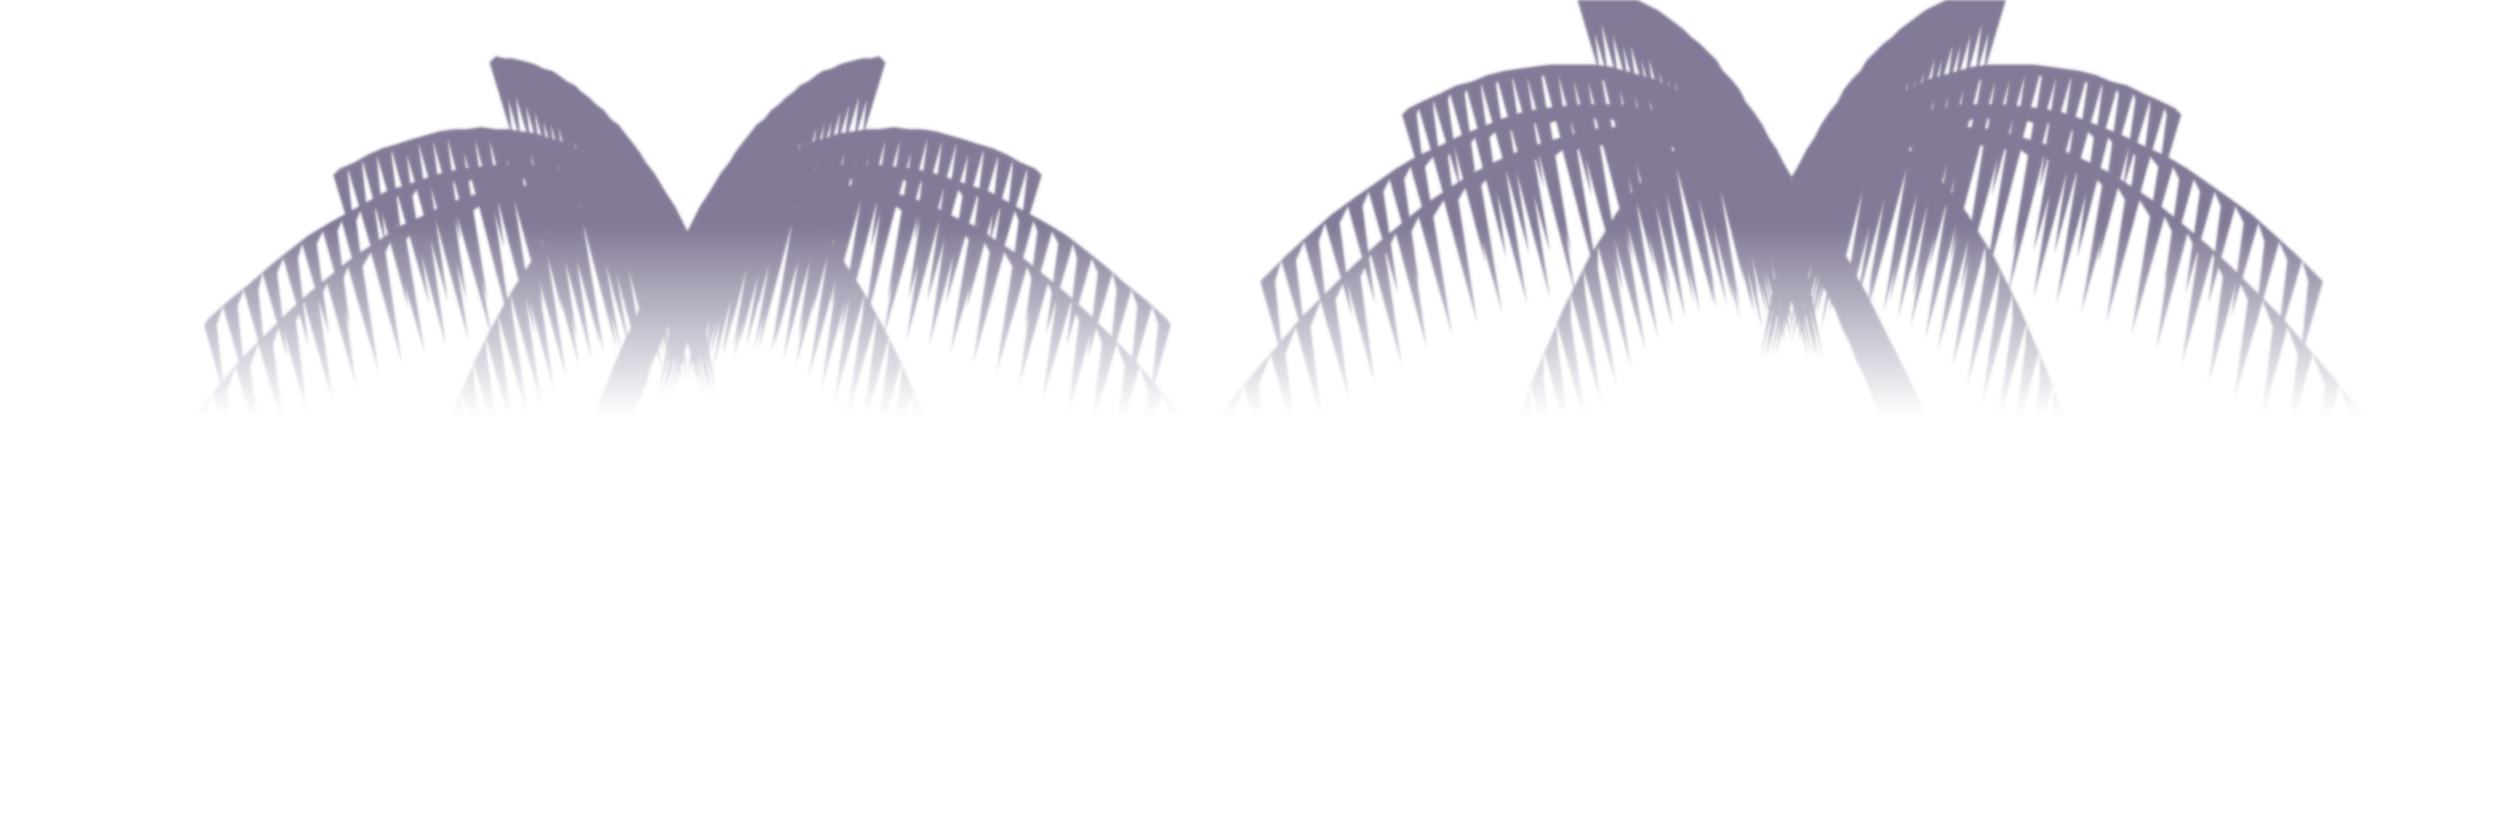
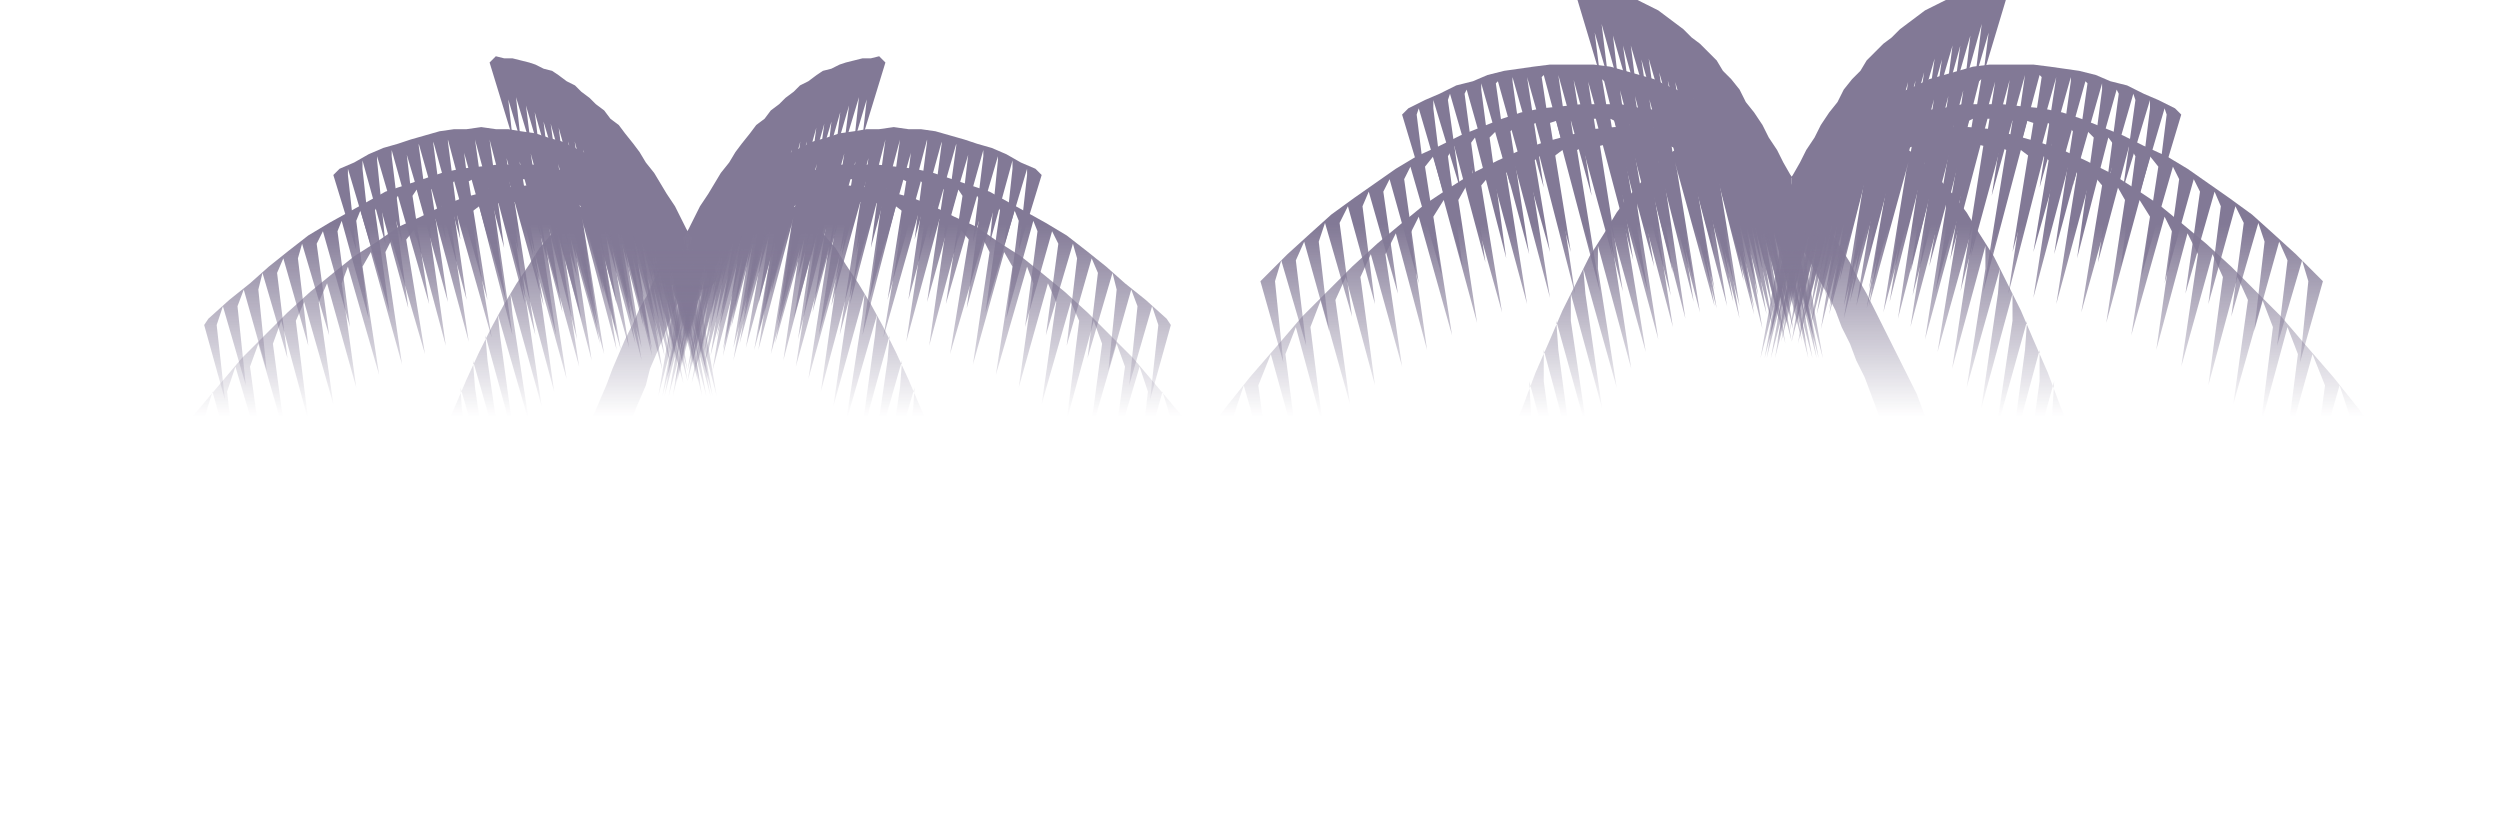
<svg xmlns="http://www.w3.org/2000/svg" viewBox="0 0 1200 400" preserveAspectRatio="xMidYMid slice">
-   <filter id="soft">
-     <feGaussianBlur stdDeviation="0.8" />
-   </filter>
-   <linearGradient id="fade" x1="0" y1="0" x2="0" y2="1">
-     <stop offset="0.27" stop-color="#fff" />
-     <stop offset="0.5" stop-color="#fff" stop-opacity="0" />
+   <linearGradient id="sunwash" gradientUnits="userSpaceOnUse" x1="0" y1="108" x2="0" y2="200">
+     <stop offset="0" stop-color="#1b0b3f" stop-opacity="1" />
+     <stop offset="1" stop-color="#1b0b3f" stop-opacity="0" />
  </linearGradient>
-   <mask id="sunwash">
-     <rect width="1200" height="400" fill="url(#fade)" />
-   </mask>
-   <g fill="#1b0b3f" opacity="0.55" filter="url(#soft)" mask="url(#sunwash)">
+   <g fill="url(#sunwash)" opacity="0.55">
    <path d="M246,430 L246,422 L246,413 L247,405 L247,396 L247,388 L248,380 L248,371 L249,363 L250,355 L250,347 L251,339 L252,331 L253,323 L255,315 L256,307 L257,299 L259,291 L261,283 L262,275 L264,268 L266,260 L268,252 L270,244 L273,237 L275,229 L277,222 L280,214 L282,207 L285,199 L288,192 L291,185 L294,177 L297,170 L300,163 L304,155 L307,148 L311,141 L314,134 L318,127 L322,120 L338,120 L335,127 L331,134 L328,141 L324,148 L321,155 L318,163 L315,170 L312,177 L310,185 L307,192 L304,199 L302,207 L300,214 L297,222 L295,229 L293,237 L291,244 L289,252 L287,260 L286,268 L284,275 L283,283 L281,291 L280,299 L279,307 L278,315 L277,323 L276,331 L275,339 L275,347 L274,355 L274,363 L273,371 L273,380 L273,388 L273,396 L273,405 L273,413 L273,422 L274,430Z" />
    <path d="M330,111 L321,105 L311,100 L302,96 L292,93 L282,91 L272,89 L263,89 L253,89 L243,90 L233,92 L222,95 L212,99 L202,104 L191,109 L181,116 L170,123 L160,131 L149,140 L138,150 L127,161 L116,172 L105,185 L94,198 L83,212 L71,227 L60,243 L57,246 L68,282 L64,246 L68,230 L80,268 L75,230 L80,215 L91,255 L87,215 L91,201 L103,242 L98,201 L102,188 L114,231 L109,188 L113,176 L126,220 L120,176 L124,165 L137,210 L131,165 L135,154 L148,202 L142,154 L146,145 L160,194 L153,145 L157,136 L171,186 L164,136 L167,128 L182,180 L174,128 L178,121 L193,175 L185,121 L188,115 L204,170 L195,115 L199,110 L214,166 L206,110 L209,105 L225,164 L216,105 L219,102 L236,162 L226,102 L230,99 L246,161 L237,99 L240,97 L257,161 L247,97 L250,96 L267,161 L257,96 L260,96 L277,163 L267,96 L269,97 L288,165 L276,97 L279,99 L298,168 L286,99 L289,101 L308,173 L296,101 L299,105 L318,178 L306,105 L308,109 L328,184 L315,109 L318,114 L337,190 L325,114Z" />
    <path d="M330,111 L322,105 L314,100 L306,95 L298,91 L289,87 L281,85 L273,82 L264,81 L256,79 L247,79 L239,79 L230,80 L221,81 L212,83 L203,86 L194,89 L185,92 L176,97 L167,102 L158,107 L148,113 L139,120 L129,128 L120,136 L110,144 L100,153 L98,156 L108,192 L104,156 L107,147 L118,185 L114,147 L117,139 L128,178 L124,139 L126,131 L138,172 L133,131 L136,124 L148,166 L143,124 L145,117 L158,161 L152,117 L155,111 L168,157 L162,111 L164,106 L177,153 L171,106 L173,101 L187,150 L180,101 L182,97 L196,148 L189,97 L191,94 L206,146 L198,94 L200,91 L215,145 L207,91 L209,89 L224,144 L216,89 L218,87 L234,144 L225,87 L227,86 L243,145 L234,86 L236,85 L252,146 L243,85 L244,86 L261,147 L251,86 L253,86 L270,150 L260,86 L261,88 L279,153 L268,88 L270,90 L287,156 L277,90 L278,92 L296,160 L285,92 L286,95 L305,165 L293,95 L295,99 L313,171 L302,99 L303,103 L322,176 L310,103 L311,108 L330,183 L318,108 L319,114 L339,190 L326,114Z" />
    <path d="M330,111 L324,105 L318,99 L312,94 L306,89 L300,85 L294,81 L288,77 L282,74 L276,71 L270,68 L263,66 L257,64 L250,63 L244,62 L238,62 L231,61 L224,62 L218,62 L211,63 L204,65 L197,67 L191,69 L184,71 L177,74 L170,78 L163,81 L160,84 L171,120 L167,84 L167,81 L178,118 L174,81 L174,77 L185,117 L181,77 L181,75 L193,116 L188,75 L188,72 L200,115 L195,72 L194,70 L207,114 L201,70 L201,69 L214,115 L208,69 L208,68 L221,115 L215,68 L215,67 L228,116 L222,67 L221,67 L235,117 L228,67 L228,67 L242,119 L235,67 L235,67 L249,121 L242,67 L241,68 L256,123 L248,68 L247,69 L263,126 L254,69 L254,71 L270,129 L261,71 L260,73 L277,133 L267,73 L267,75 L283,137 L274,75 L273,78 L290,141 L280,78 L279,81 L296,146 L286,81 L285,84 L303,151 L292,84 L291,88 L309,157 L298,88 L297,93 L316,162 L304,93 L303,97 L322,169 L310,97 L309,102 L328,176 L316,102 L315,108 L335,183 L322,108 L321,114 L341,190 L328,114Z" />
    <path d="M330,111 L327,105 L324,99 L320,93 L317,88 L314,83 L310,78 L307,73 L304,69 L300,64 L297,60 L293,57 L290,53 L286,50 L283,47 L279,44 L276,41 L272,39 L268,36 L265,34 L261,33 L257,31 L254,30 L250,29 L246,28 L242,28 L238,27 L235,30 L246,66 L242,30 L239,31 L250,68 L246,31 L243,31 L255,71 L250,31 L247,32 L259,73 L254,32 L251,34 L263,76 L258,34 L254,35 L267,79 L261,35 L258,37 L271,83 L265,37 L262,39 L275,86 L269,39 L265,41 L279,90 L272,41 L269,43 L283,94 L276,43 L273,46 L287,98 L280,46 L276,49 L291,103 L283,49 L280,52 L295,108 L287,52 L283,55 L299,112 L290,55 L287,59 L303,118 L294,59 L290,63 L307,123 L297,63 L294,67 L310,129 L301,67 L297,71 L314,135 L304,71 L301,76 L318,141 L308,76 L304,80 L322,147 L311,80 L307,85 L325,154 L314,85 L311,91 L329,160 L318,91 L314,96 L333,168 L321,96 L317,102 L336,175 L324,102 L321,108 L340,182 L328,108 L324,114 L344,190 L331,114Z" />
    <path d="M330,111 L325,105 L320,101 L314,97 L309,95 L304,93 L298,93 L293,93 L287,95 L282,97 L276,101 L271,106 L265,112 L259,119 L254,127 L248,136 L242,146 L236,157 L230,169 L224,182 L218,196 L212,211 L206,228 L200,245 L194,263 L188,283 L181,303 L178,306 L189,342 L185,306 L185,286 L196,323 L192,286 L191,267 L203,306 L198,267 L197,248 L209,289 L204,248 L203,231 L216,274 L210,231 L209,215 L222,259 L216,215 L215,200 L228,246 L222,200 L221,186 L235,234 L228,186 L227,173 L241,222 L234,173 L233,161 L247,212 L240,161 L239,151 L254,203 L246,151 L245,141 L260,195 L252,141 L251,132 L266,188 L258,132 L256,124 L272,182 L263,124 L262,118 L278,176 L269,118 L268,112 L284,173 L275,112 L273,108 L290,170 L280,108 L279,104 L296,168 L286,104 L284,102 L302,167 L291,102 L290,100 L308,167 L297,100 L295,100 L313,168 L302,100 L301,101 L319,171 L308,101 L306,103 L325,174 L313,103 L311,105 L330,178 L318,105 L317,109 L336,184 L324,109 L322,114 L342,190 L329,114Z" />
    <path d="M330,111 L339,105 L349,100 L358,96 L368,93 L378,91 L388,89 L397,89 L407,89 L417,90 L427,92 L438,95 L448,99 L458,104 L469,109 L479,116 L490,123 L500,131 L511,140 L522,150 L533,161 L544,172 L555,185 L566,198 L577,212 L589,227 L600,243 L603,246 L592,282 L596,246 L592,230 L580,268 L585,230 L580,215 L569,255 L573,215 L569,201 L557,242 L562,201 L558,188 L546,231 L551,188 L547,176 L534,220 L540,176 L536,165 L523,210 L529,165 L525,154 L512,202 L518,154 L514,145 L500,194 L507,145 L503,136 L489,186 L496,136 L493,128 L478,180 L486,128 L482,121 L467,175 L475,121 L472,115 L456,170 L465,115 L461,110 L446,166 L454,110 L451,105 L435,164 L444,105 L441,102 L424,162 L434,102 L430,99 L414,161 L423,99 L420,97 L403,161 L413,97 L410,96 L393,161 L403,96 L400,96 L383,163 L393,96 L391,97 L372,165 L384,97 L381,99 L362,168 L374,99 L371,101 L352,173 L364,101 L361,105 L342,178 L354,105 L352,109 L332,184 L345,109 L342,114 L323,190 L335,114Z" />
    <path d="M330,111 L338,105 L346,100 L354,95 L362,91 L371,87 L379,85 L387,82 L396,81 L404,79 L413,79 L421,79 L430,80 L439,81 L448,83 L457,86 L466,89 L475,92 L484,97 L493,102 L502,107 L512,113 L521,120 L531,128 L540,136 L550,144 L560,153 L562,156 L552,192 L556,156 L553,147 L542,185 L546,147 L543,139 L532,178 L536,139 L534,131 L522,172 L527,131 L524,124 L512,166 L517,124 L515,117 L502,161 L508,117 L505,111 L492,157 L498,111 L496,106 L483,153 L489,106 L487,101 L473,150 L480,101 L478,97 L464,148 L471,97 L469,94 L454,146 L462,94 L460,91 L445,145 L453,91 L451,89 L436,144 L444,89 L442,87 L426,144 L435,87 L433,86 L417,145 L426,86 L424,85 L408,146 L417,85 L416,86 L399,147 L409,86 L407,86 L390,150 L400,86 L399,88 L381,153 L392,88 L390,90 L373,156 L383,90 L382,92 L364,160 L375,92 L374,95 L355,165 L367,95 L365,99 L347,171 L358,99 L357,103 L338,176 L350,103 L349,108 L330,183 L342,108 L341,114 L321,190 L334,114Z" />
    <path d="M330,111 L336,105 L342,99 L348,94 L354,89 L360,85 L366,81 L372,77 L378,74 L384,71 L390,68 L397,66 L403,64 L410,63 L416,62 L422,62 L429,61 L436,62 L442,62 L449,63 L456,65 L463,67 L469,69 L476,71 L483,74 L490,78 L497,81 L500,84 L489,120 L493,84 L493,81 L482,118 L486,81 L486,77 L475,117 L479,77 L479,75 L467,116 L472,75 L472,72 L460,115 L465,72 L466,70 L453,114 L459,70 L459,69 L446,115 L452,69 L452,68 L439,115 L445,68 L445,67 L432,116 L438,67 L439,67 L425,117 L432,67 L432,67 L418,119 L425,67 L425,67 L411,121 L418,67 L419,68 L404,123 L412,68 L413,69 L397,126 L406,69 L406,71 L390,129 L399,71 L400,73 L383,133 L393,73 L393,75 L377,137 L386,75 L387,78 L370,141 L380,78 L381,81 L364,146 L374,81 L375,84 L357,151 L368,84 L369,88 L351,157 L362,88 L363,93 L344,162 L356,93 L357,97 L338,169 L350,97 L351,102 L332,176 L344,102 L345,108 L325,183 L338,108 L339,114 L319,190 L332,114Z" />
    <path d="M330,111 L333,105 L336,99 L340,93 L343,88 L346,83 L350,78 L353,73 L356,69 L360,64 L363,60 L367,57 L370,53 L374,50 L377,47 L381,44 L384,41 L388,39 L392,36 L395,34 L399,33 L403,31 L406,30 L410,29 L414,28 L418,28 L422,27 L425,30 L414,66 L418,30 L421,31 L410,68 L414,31 L417,31 L405,71 L410,31 L413,32 L401,73 L406,32 L409,34 L397,76 L402,34 L406,35 L393,79 L399,35 L402,37 L389,83 L395,37 L398,39 L385,86 L391,39 L395,41 L381,90 L388,41 L391,43 L377,94 L384,43 L387,46 L373,98 L380,46 L384,49 L369,103 L377,49 L380,52 L365,108 L373,52 L377,55 L361,112 L370,55 L373,59 L357,118 L366,59 L370,63 L353,123 L363,63 L366,67 L350,129 L359,67 L363,71 L346,135 L356,71 L359,76 L342,141 L352,76 L356,80 L338,147 L349,80 L353,85 L335,154 L346,85 L349,91 L331,160 L342,91 L346,96 L327,168 L339,96 L343,102 L324,175 L336,102 L339,108 L320,182 L332,108 L336,114 L316,190 L329,114Z" />
    <path d="M330,111 L335,105 L340,101 L346,97 L351,95 L356,93 L362,93 L367,93 L373,95 L378,97 L384,101 L389,106 L395,112 L401,119 L406,127 L412,136 L418,146 L424,157 L430,169 L436,182 L442,196 L448,211 L454,228 L460,245 L466,263 L472,283 L478,303 L482,306 L471,342 L474,306 L475,286 L464,323 L468,286 L469,267 L457,306 L462,267 L463,248 L451,289 L456,248 L457,231 L444,274 L450,231 L451,215 L438,259 L444,215 L445,200 L432,246 L438,200 L439,186 L425,234 L432,186 L433,173 L419,222 L426,173 L427,161 L413,212 L420,161 L421,151 L406,203 L414,151 L415,141 L400,195 L408,141 L409,132 L394,188 L402,132 L404,124 L388,182 L397,124 L398,118 L382,176 L391,118 L392,112 L376,173 L385,112 L387,108 L370,170 L380,108 L381,104 L364,168 L374,104 L376,102 L358,167 L369,102 L370,100 L352,167 L363,100 L365,100 L347,168 L358,100 L359,101 L341,171 L352,101 L354,103 L335,174 L347,103 L349,105 L330,178 L342,105 L343,109 L324,184 L336,109 L338,114 L318,190 L331,114Z" />
    <circle cx="321" cy="130" r="7" />
    <circle cx="337" cy="132" r="7" />
    <circle cx="330" cy="139" r="7" />
    <path d="M945,430 L945,421 L945,412 L944,403 L944,394 L943,385 L943,376 L942,367 L941,358 L940,349 L939,341 L937,332 L936,323 L934,315 L933,306 L931,297 L929,289 L927,280 L925,272 L923,263 L921,255 L918,247 L916,238 L913,230 L910,222 L907,214 L904,205 L901,197 L898,189 L895,181 L891,173 L888,165 L884,157 L881,149 L877,141 L873,134 L869,126 L864,118 L860,110 L856,103 L851,95 L869,95 L874,103 L878,110 L883,118 L888,126 L892,134 L896,141 L900,149 L904,157 L908,165 L912,173 L916,181 L920,189 L923,197 L926,205 L930,214 L933,222 L936,230 L939,238 L942,247 L944,255 L947,263 L949,272 L952,280 L954,289 L956,297 L958,306 L960,315 L962,323 L964,332 L965,341 L967,349 L968,358 L969,367 L970,376 L971,385 L972,394 L973,403 L974,412 L974,421 L975,430Z" />
    <path d="M860,85 L850,79 L839,73 L829,69 L818,65 L807,63 L797,61 L786,61 L775,61 L764,62 L753,65 L742,68 L730,72 L719,77 L707,83 L696,90 L684,98 L673,107 L661,117 L649,128 L637,140 L625,152 L613,166 L600,181 L588,196 L576,213 L563,231 L560,234 L572,273 L567,234 L573,216 L585,258 L580,216 L585,200 L597,243 L592,200 L597,185 L610,230 L604,185 L610,170 L623,217 L617,170 L622,157 L635,205 L629,157 L634,144 L648,194 L641,144 L646,133 L660,185 L653,133 L658,122 L673,176 L665,122 L670,112 L685,168 L677,112 L681,104 L697,161 L688,104 L693,96 L709,155 L700,96 L704,89 L721,150 L711,89 L716,83 L733,146 L723,83 L727,79 L744,143 L734,79 L739,75 L756,141 L746,75 L750,72 L768,140 L757,72 L761,70 L779,140 L768,70 L772,69 L791,140 L779,69 L783,69 L802,142 L790,69 L794,70 L813,145 L801,70 L804,71 L824,148 L811,71 L815,74 L835,153 L822,74 L826,78 L846,158 L833,78 L836,83 L857,165 L843,83 L847,88 L868,172 L854,88Z" />
    <path d="M860,85 L851,79 L842,73 L833,68 L824,63 L815,59 L806,56 L797,53 L788,52 L778,50 L769,50 L759,50 L750,51 L740,52 L730,54 L721,57 L711,61 L701,65 L691,70 L680,75 L670,81 L660,88 L650,95 L639,103 L629,112 L618,122 L608,132 L605,135 L616,174 L612,135 L615,125 L627,166 L622,125 L626,116 L638,159 L633,116 L636,107 L649,152 L643,107 L647,99 L660,146 L654,99 L657,92 L671,141 L664,92 L667,86 L681,136 L674,86 L677,80 L692,132 L684,80 L688,75 L702,128 L695,75 L698,70 L713,126 L705,70 L708,66 L723,124 L715,66 L718,63 L734,122 L725,63 L727,61 L744,121 L734,61 L737,59 L754,121 L744,59 L747,58 L764,122 L754,58 L756,57 L774,123 L763,57 L766,57 L784,125 L773,57 L775,58 L794,128 L782,58 L785,59 L803,131 L792,59 L794,62 L813,135 L801,62 L803,64 L823,139 L810,64 L812,68 L832,145 L819,68 L821,72 L842,151 L828,72 L830,77 L851,157 L837,77 L839,82 L860,164 L846,82 L848,88 L870,172 L855,88Z" />
    <path d="M860,85 L854,78 L847,72 L841,67 L834,61 L827,56 L821,52 L814,48 L807,44 L800,41 L794,38 L787,36 L780,34 L773,32 L765,31 L758,31 L751,31 L744,31 L736,32 L729,33 L722,34 L714,36 L707,39 L699,41 L691,45 L684,48 L676,52 L673,55 L685,95 L680,55 L681,52 L693,93 L688,52 L688,48 L701,91 L695,48 L696,45 L709,90 L703,45 L704,43 L717,89 L711,43 L711,40 L725,89 L718,40 L719,39 L733,89 L726,39 L726,37 L741,90 L733,37 L733,37 L748,90 L740,37 L741,36 L756,92 L748,36 L748,36 L764,94 L755,36 L755,37 L771,96 L762,37 L762,38 L779,99 L769,38 L770,39 L786,102 L777,39 L777,41 L794,105 L784,41 L784,43 L801,109 L791,43 L791,45 L809,113 L798,45 L797,48 L816,118 L804,48 L804,52 L823,123 L811,52 L811,56 L830,129 L818,56 L818,60 L837,135 L825,60 L824,65 L844,142 L831,65 L831,70 L851,149 L838,70 L838,76 L858,156 L845,76 L844,82 L865,164 L851,82 L851,88 L872,172 L858,88Z" />
    <path d="M860,85 L856,78 L853,72 L849,66 L846,60 L842,54 L838,49 L835,43 L831,38 L827,34 L824,29 L820,25 L816,21 L812,18 L808,14 L804,11 L800,8 L796,5 L792,3 L788,1 L784,-1 L780,-3 L776,-4 L772,-5 L768,-6 L763,-7 L759,-7 L756,-4 L768,36 L763,-4 L760,-3 L772,38 L767,-3 L765,-2 L777,41 L772,-2 L769,-1 L782,44 L776,-1 L773,0 L786,47 L780,0 L777,2 L791,50 L784,2 L781,4 L795,54 L788,4 L785,6 L800,58 L792,6 L789,8 L804,62 L796,8 L793,11 L808,66 L800,11 L797,14 L813,71 L804,14 L801,17 L817,76 L808,17 L805,20 L822,81 L812,20 L809,24 L826,87 L816,24 L813,28 L830,92 L820,28 L817,32 L834,98 L824,32 L821,37 L839,105 L828,37 L824,41 L843,111 L831,41 L828,46 L847,118 L835,46 L832,51 L851,125 L839,51 L835,57 L855,132 L842,57 L839,63 L859,140 L846,63 L843,69 L863,147 L850,69 L846,75 L867,155 L853,75 L850,81 L871,164 L857,81 L853,88 L875,172 L860,88Z" />
    <path d="M860,85 L854,79 L849,74 L843,70 L837,67 L831,65 L825,65 L819,65 L813,67 L807,70 L801,74 L795,80 L789,86 L782,94 L776,102 L770,112 L763,123 L757,135 L750,149 L744,163 L737,179 L731,195 L724,213 L717,232 L710,253 L704,274 L697,297 L694,300 L705,339 L701,300 L701,277 L713,319 L708,277 L707,256 L720,299 L714,256 L714,236 L727,281 L721,236 L721,217 L734,264 L728,217 L728,200 L741,248 L735,200 L734,183 L748,234 L741,183 L741,168 L755,220 L748,168 L747,154 L762,208 L754,154 L754,141 L769,196 L761,141 L760,129 L776,186 L767,129 L767,118 L783,177 L774,118 L773,108 L790,169 L780,108 L779,100 L796,163 L786,100 L786,93 L803,157 L793,93 L792,87 L809,153 L799,87 L798,82 L816,150 L805,82 L804,78 L823,147 L811,78 L810,75 L829,147 L817,75 L816,73 L835,147 L823,73 L822,73 L842,148 L829,73 L828,74 L848,151 L835,74 L834,76 L854,154 L841,76 L840,79 L861,159 L847,79 L846,83 L867,165 L853,83 L851,88 L873,172 L858,88Z" />
    <path d="M860,85 L870,79 L881,73 L891,69 L902,65 L913,63 L923,61 L934,61 L945,61 L956,62 L967,65 L978,68 L990,72 L1001,77 L1013,83 L1024,90 L1036,98 L1047,107 L1059,117 L1071,128 L1083,140 L1095,152 L1107,166 L1120,181 L1132,196 L1144,213 L1157,231 L1160,234 L1148,273 L1153,234 L1147,216 L1135,258 L1140,216 L1135,200 L1123,243 L1128,200 L1123,185 L1110,230 L1116,185 L1110,170 L1097,217 L1103,170 L1098,157 L1085,205 L1091,157 L1086,144 L1072,194 L1079,144 L1074,133 L1060,185 L1067,133 L1062,122 L1047,176 L1055,122 L1050,112 L1035,168 L1043,112 L1039,104 L1023,161 L1032,104 L1027,96 L1011,155 L1020,96 L1016,89 L999,150 L1009,89 L1004,83 L987,146 L997,83 L993,79 L976,143 L986,79 L981,75 L964,141 L974,75 L970,72 L952,140 L963,72 L959,70 L941,140 L952,70 L948,69 L929,140 L941,69 L937,69 L918,142 L930,69 L926,70 L907,145 L919,70 L916,71 L896,148 L909,71 L905,74 L885,153 L898,74 L894,78 L874,158 L887,78 L884,83 L863,165 L877,83 L873,88 L852,172 L866,88Z" />
    <path d="M860,85 L869,79 L878,73 L887,68 L896,63 L905,59 L914,56 L923,53 L932,52 L942,50 L951,50 L961,50 L970,51 L980,52 L990,54 L999,57 L1009,61 L1019,65 L1029,70 L1040,75 L1050,81 L1060,88 L1070,95 L1081,103 L1091,112 L1102,122 L1112,132 L1115,135 L1104,174 L1108,135 L1105,125 L1093,166 L1098,125 L1094,116 L1082,159 L1087,116 L1084,107 L1071,152 L1077,107 L1073,99 L1060,146 L1066,99 L1063,92 L1049,141 L1056,92 L1053,86 L1039,136 L1046,86 L1043,80 L1028,132 L1036,80 L1032,75 L1018,128 L1025,75 L1022,70 L1007,126 L1015,70 L1012,66 L997,124 L1005,66 L1002,63 L986,122 L995,63 L993,61 L976,121 L986,61 L983,59 L966,121 L976,59 L973,58 L956,122 L966,58 L964,57 L946,123 L957,57 L954,57 L936,125 L947,57 L945,58 L926,128 L938,58 L935,59 L917,131 L928,59 L926,62 L907,135 L919,62 L917,64 L897,139 L910,64 L908,68 L888,145 L901,68 L899,72 L878,151 L892,72 L890,77 L869,157 L883,77 L881,82 L860,164 L874,82 L872,88 L850,172 L865,88Z" />
    <path d="M860,85 L866,78 L873,72 L879,67 L886,61 L893,56 L899,52 L906,48 L913,44 L920,41 L926,38 L933,36 L940,34 L947,32 L955,31 L962,31 L969,31 L976,31 L984,32 L991,33 L998,34 L1006,36 L1013,39 L1021,41 L1029,45 L1036,48 L1044,52 L1047,55 L1035,95 L1040,55 L1039,52 L1027,93 L1032,52 L1032,48 L1019,91 L1025,48 L1024,45 L1011,90 L1017,45 L1016,43 L1003,89 L1009,43 L1009,40 L995,89 L1002,40 L1001,39 L987,89 L994,39 L994,37 L979,90 L987,37 L987,37 L972,90 L980,37 L979,36 L964,92 L972,36 L972,36 L956,94 L965,36 L965,37 L949,96 L958,37 L958,38 L941,99 L951,38 L950,39 L934,102 L943,39 L943,41 L926,105 L936,41 L936,43 L919,109 L929,43 L929,45 L911,113 L922,45 L923,48 L904,118 L916,48 L916,52 L897,123 L909,52 L909,56 L890,129 L902,56 L902,60 L883,135 L895,60 L896,65 L876,142 L889,65 L889,70 L869,149 L882,70 L882,76 L862,156 L875,76 L876,82 L855,164 L869,82 L869,88 L848,172 L862,88Z" />
    <path d="M860,85 L864,78 L867,72 L871,66 L874,60 L878,54 L882,49 L885,43 L889,38 L893,34 L896,29 L900,25 L904,21 L908,18 L912,14 L916,11 L920,8 L924,5 L928,3 L932,1 L936,-1 L940,-3 L944,-4 L948,-5 L952,-6 L957,-7 L961,-7 L964,-4 L952,36 L957,-4 L960,-3 L948,38 L953,-3 L955,-2 L943,41 L948,-2 L951,-1 L938,44 L944,-1 L947,0 L934,47 L940,0 L943,2 L929,50 L936,2 L939,4 L925,54 L932,4 L935,6 L920,58 L928,6 L931,8 L916,62 L924,8 L927,11 L912,66 L920,11 L923,14 L907,71 L916,14 L919,17 L903,76 L912,17 L915,20 L898,81 L908,20 L911,24 L894,87 L904,24 L907,28 L890,92 L900,28 L903,32 L886,98 L896,32 L899,37 L881,105 L892,37 L896,41 L877,111 L889,41 L892,46 L873,118 L885,46 L888,51 L869,125 L881,51 L885,57 L865,132 L878,57 L881,63 L861,140 L874,63 L877,69 L857,147 L870,69 L874,75 L853,155 L867,75 L870,81 L849,164 L863,81 L867,88 L845,172 L860,88Z" />
    <path d="M860,85 L866,79 L871,74 L877,70 L883,67 L889,65 L895,65 L901,65 L907,67 L913,70 L919,74 L925,80 L931,86 L938,94 L944,102 L950,112 L957,123 L963,135 L970,149 L976,163 L983,179 L989,195 L996,213 L1003,232 L1010,253 L1016,274 L1023,297 L1026,300 L1015,339 L1019,300 L1019,277 L1007,319 L1012,277 L1013,256 L1000,299 L1006,256 L1006,236 L993,281 L999,236 L999,217 L986,264 L992,217 L992,200 L979,248 L985,200 L986,183 L972,234 L979,183 L979,168 L965,220 L972,168 L973,154 L958,208 L966,154 L966,141 L951,196 L959,141 L960,129 L944,186 L953,129 L953,118 L937,177 L946,118 L947,108 L930,169 L940,108 L941,100 L924,163 L934,100 L934,93 L917,157 L927,93 L928,87 L911,153 L921,87 L922,82 L904,150 L915,82 L916,78 L897,147 L909,78 L910,75 L891,147 L903,75 L904,73 L885,147 L897,73 L898,73 L878,148 L891,73 L892,74 L872,151 L885,74 L886,76 L866,154 L879,76 L880,79 L859,159 L873,79 L874,83 L853,165 L867,83 L869,88 L847,172 L862,88Z" />
    <circle cx="851" cy="105" r="7" />
    <circle cx="867" cy="107" r="7" />
    <circle cx="860" cy="114" r="7" />
  </g>
</svg>
